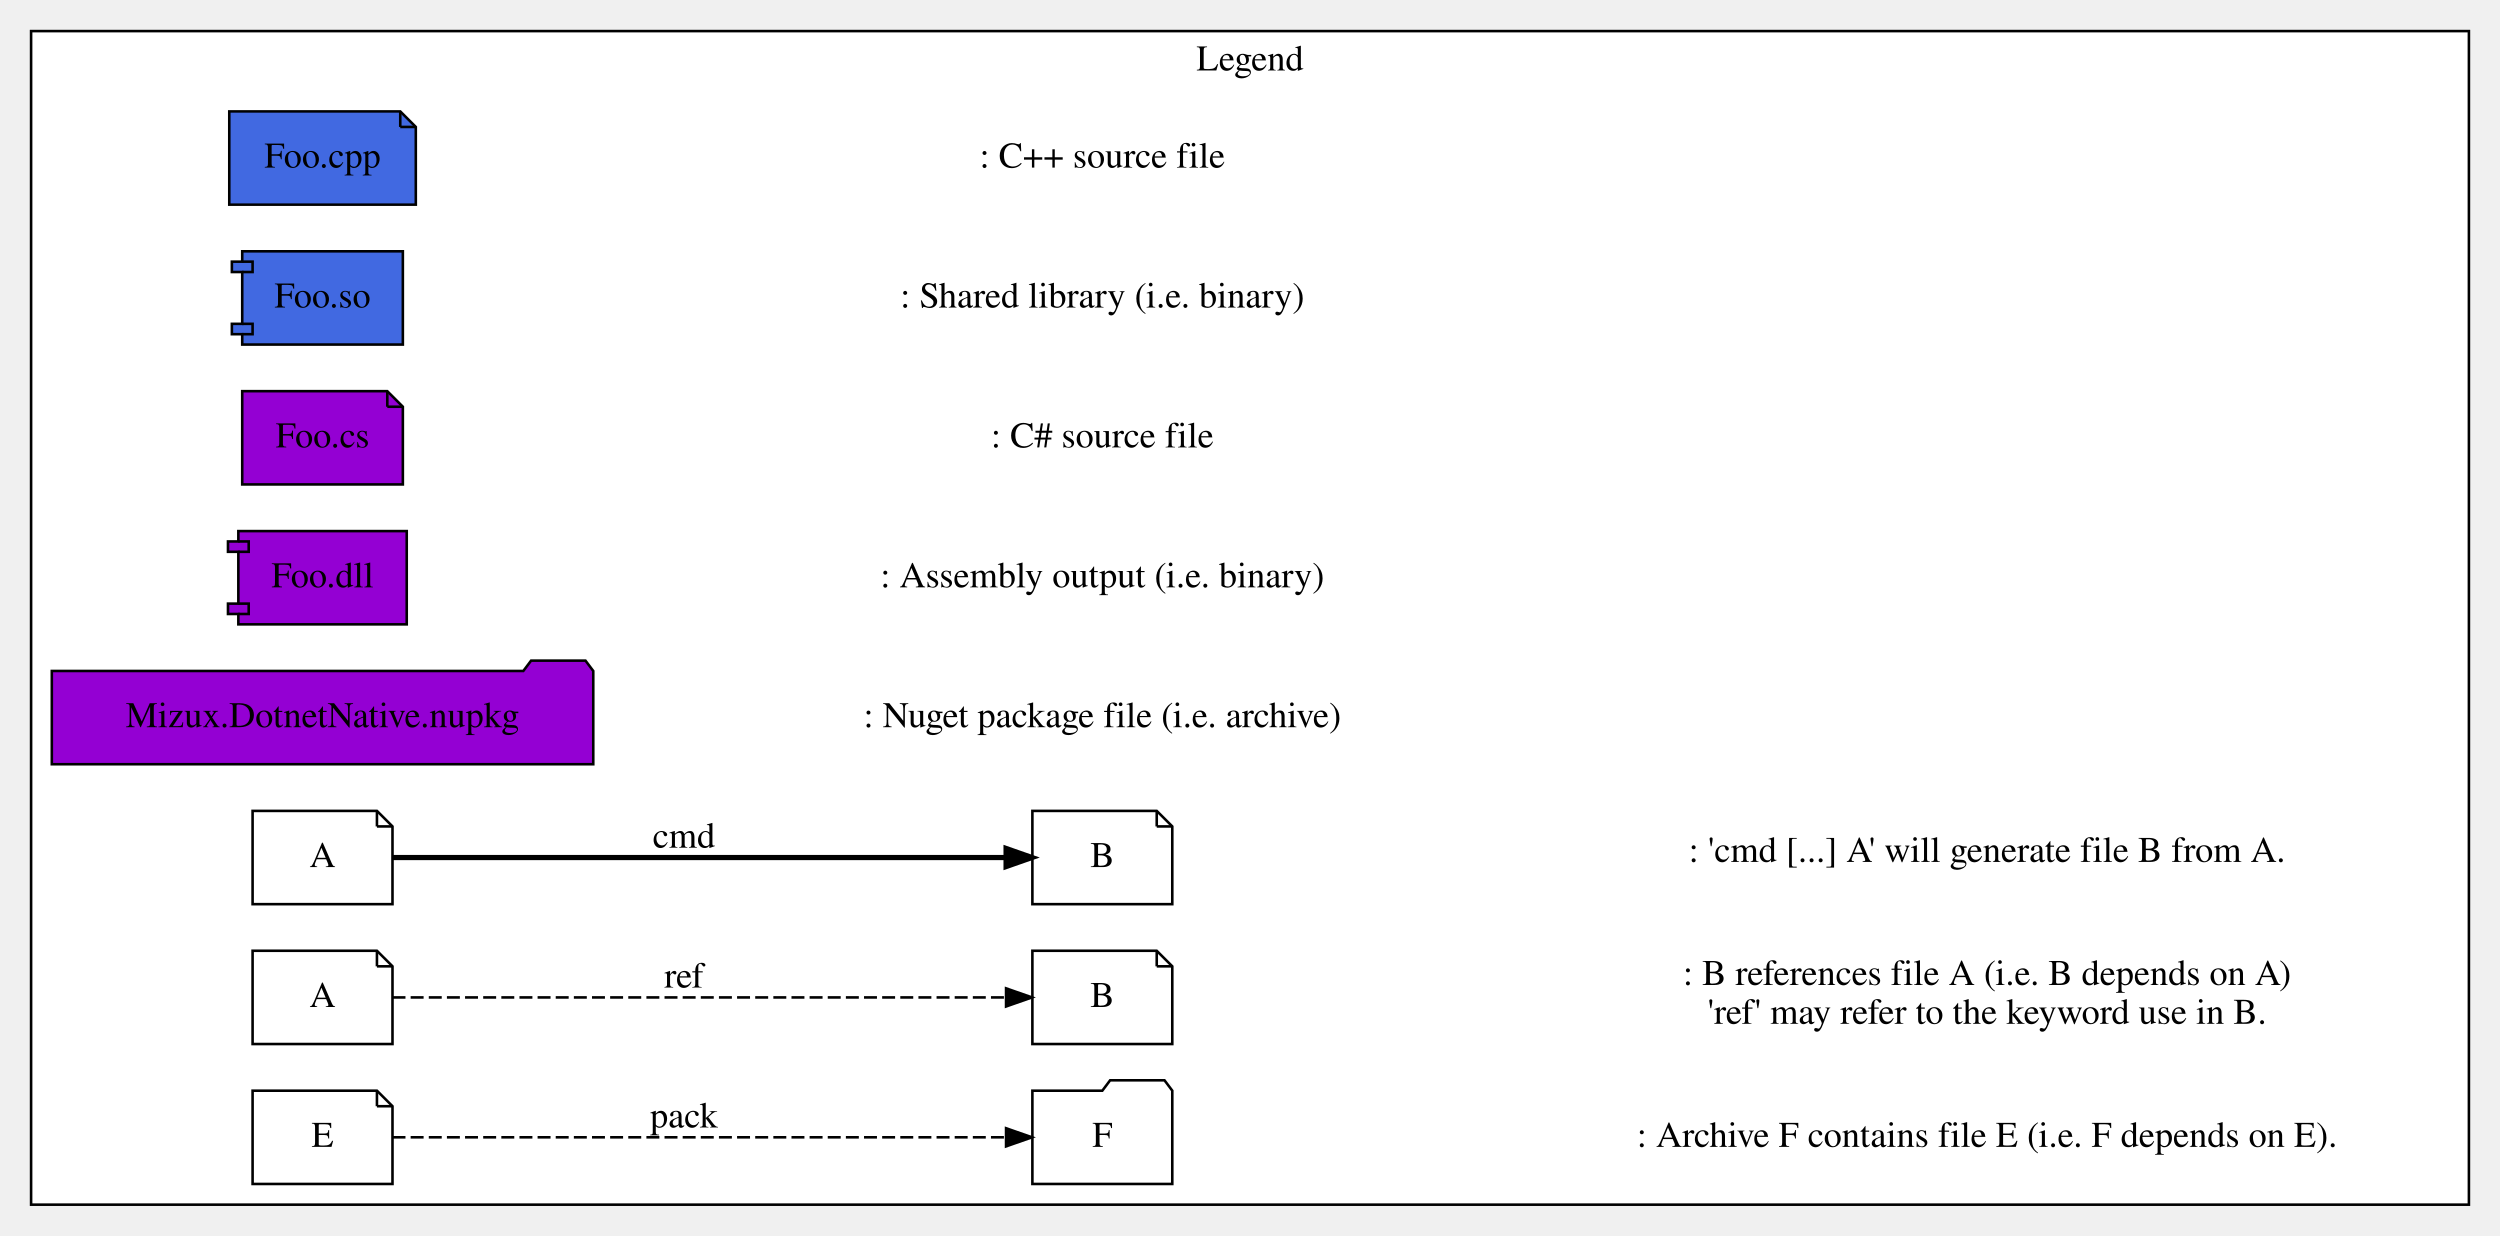
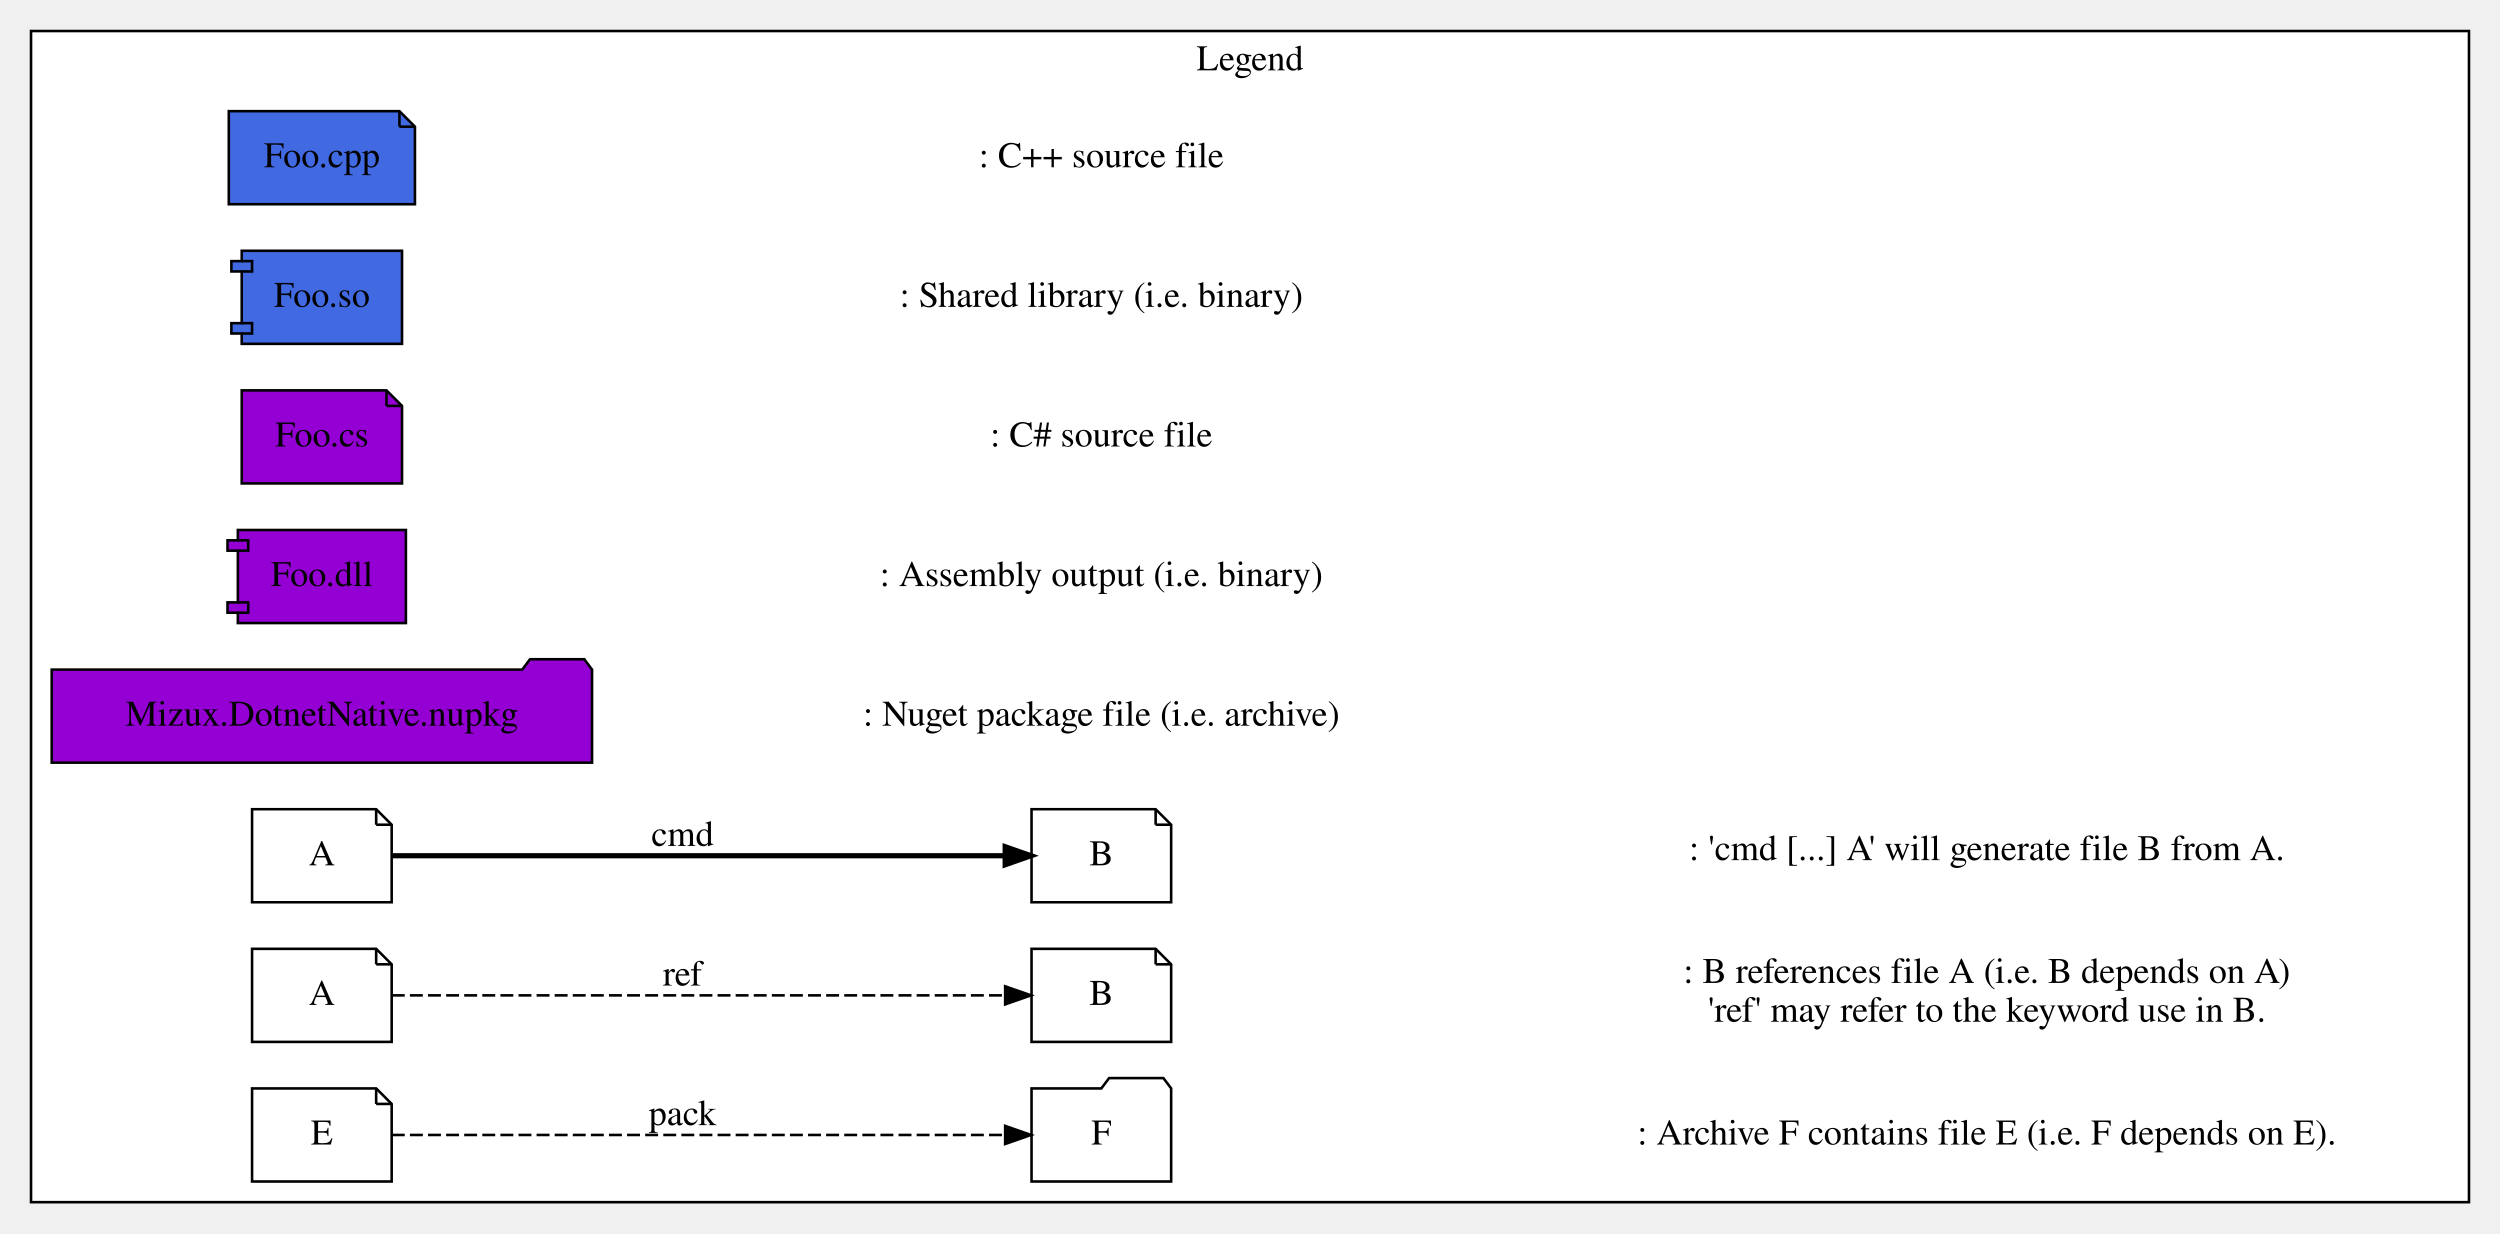
- <svg xmlns="http://www.w3.org/2000/svg" width="965pt" height="477pt" viewBox="0.00 0.00 965.00 477.00">
+ <svg xmlns="http://www.w3.org/2000/svg" width="967pt" height="477pt" viewBox="0.00 0.00 967.00 477.00">
  <g id="graph0" class="graph" transform="scale(1 1) rotate(0) translate(4 473)">
-     <polygon fill="transparent" stroke="transparent" points="-4,4 -4,-473 961,-473 961,4 -4,4" />
+     <polygon fill="transparent" stroke="transparent" points="-4,4 -4,-473 963,-473 963,4 -4,4" />
    <g id="clust1" class="cluster">
-       <polygon fill="white" stroke="black" points="8,-8 8,-461 949,-461 949,-8 8,-8" />
-       <text text-anchor="middle" x="478.5" y="-445.8" font-family="Times,serif" font-size="14.00">Legend</text>
+       <polygon fill="white" stroke="black" points="8,-8 8,-461 951,-461 951,-8 8,-8" />
+       <text text-anchor="middle" x="479.5" y="-445.8" font-family="Times,serif" font-size="14.00">Legend</text>
    </g>
    <g id="node1" class="node">
      <polygon fill="royalblue" stroke="black" points="150.5,-430 84.5,-430 84.5,-394 156.5,-394 156.5,-424 150.5,-430" />
      <polyline fill="none" stroke="black" points="150.5,-430 150.5,-424 " />
      <polyline fill="none" stroke="black" points="156.5,-424 150.5,-424 " />
      <text text-anchor="middle" x="120.5" y="-408.3" font-family="Times,serif" font-size="14.00">Foo.cpp</text>
    </g>
    <g id="node2" class="node">
-       <polygon fill="transparent" stroke="transparent" points="490.5,-430 352.5,-430 352.5,-394 490.5,-394 490.5,-430" />
-       <text text-anchor="middle" x="421.5" y="-408.3" font-family="Times,serif" font-size="14.00">: C++ source file</text>
+       <polygon fill="transparent" stroke="transparent" points="491.5,-430 352.5,-430 352.5,-394 491.5,-394 491.5,-430" />
+       <text text-anchor="middle" x="422" y="-408.3" font-family="Times,serif" font-size="14.00">: C++ source file</text>
    </g>
    <g id="edge1" class="edge">
</g>
    <g id="node3" class="node">
      <polygon fill="royalblue" stroke="black" points="151.5,-376 89.5,-376 89.5,-372 85.5,-372 85.5,-368 89.5,-368 89.5,-348 85.5,-348 85.5,-344 89.5,-344 89.5,-340 151.5,-340 151.5,-376" />
      <polyline fill="none" stroke="black" points="89.5,-372 93.5,-372 93.5,-368 89.5,-368 " />
      <polyline fill="none" stroke="black" points="89.5,-348 93.5,-348 93.5,-344 89.5,-344 " />
      <text text-anchor="middle" x="120.5" y="-354.3" font-family="Times,serif" font-size="14.00">Foo.so</text>
    </g>
    <g id="node4" class="node">
-       <polygon fill="transparent" stroke="transparent" points="529.5,-376 313.5,-376 313.5,-340 529.5,-340 529.5,-376" />
-       <text text-anchor="middle" x="421.5" y="-354.3" font-family="Times,serif" font-size="14.00">: Shared library (i.e. binary)</text>
+       <polygon fill="transparent" stroke="transparent" points="530,-376 314,-376 314,-340 530,-340 530,-376" />
+       <text text-anchor="middle" x="422" y="-354.3" font-family="Times,serif" font-size="14.00">: Shared library (i.e. binary)</text>
    </g>
    <g id="edge2" class="edge">
</g>
    <g id="node5" class="node">
      <polygon fill="darkviolet" stroke="black" points="145.5,-322 89.5,-322 89.5,-286 151.5,-286 151.5,-316 145.5,-322" />
      <polyline fill="none" stroke="black" points="145.5,-322 145.5,-316 " />
      <polyline fill="none" stroke="black" points="151.5,-316 145.5,-316 " />
      <text text-anchor="middle" x="120.5" y="-300.3" font-family="Times,serif" font-size="14.00">Foo.cs</text>
    </g>
    <g id="node6" class="node">
-       <polygon fill="transparent" stroke="transparent" points="484.5,-322 358.5,-322 358.5,-286 484.5,-286 484.5,-322" />
-       <text text-anchor="middle" x="421.5" y="-300.3" font-family="Times,serif" font-size="14.00">: C# source file</text>
+       <polygon fill="transparent" stroke="transparent" points="485.5,-322 358.5,-322 358.5,-286 485.5,-286 485.5,-322" />
+       <text text-anchor="middle" x="422" y="-300.3" font-family="Times,serif" font-size="14.00">: C# source file</text>
    </g>
    <g id="edge3" class="edge">
</g>
    <g id="node7" class="node">
      <polygon fill="darkviolet" stroke="black" points="153,-268 88,-268 88,-264 84,-264 84,-260 88,-260 88,-240 84,-240 84,-236 88,-236 88,-232 153,-232 153,-268" />
      <polyline fill="none" stroke="black" points="88,-264 92,-264 92,-260 88,-260 " />
      <polyline fill="none" stroke="black" points="88,-240 92,-240 92,-236 88,-236 " />
      <text text-anchor="middle" x="120.5" y="-246.3" font-family="Times,serif" font-size="14.00">Foo.dll</text>
    </g>
    <g id="node8" class="node">
-       <polygon fill="transparent" stroke="transparent" points="538,-268 305,-268 305,-232 538,-232 538,-268" />
-       <text text-anchor="middle" x="421.5" y="-246.3" font-family="Times,serif" font-size="14.00">: Assembly output (i.e. binary)</text>
+       <polygon fill="transparent" stroke="transparent" points="538.5,-268 305.5,-268 305.5,-232 538.5,-232 538.5,-268" />
+       <text text-anchor="middle" x="422" y="-246.3" font-family="Times,serif" font-size="14.00">: Assembly output (i.e. binary)</text>
    </g>
    <g id="edge4" class="edge">
</g>
    <g id="node9" class="node">
      <polygon fill="darkviolet" stroke="black" points="225,-214 222,-218 201,-218 198,-214 16,-214 16,-178 225,-178 225,-214" />
      <text text-anchor="middle" x="120.5" y="-192.3" font-family="Times,serif" font-size="14.00">Mizux.DotnetNative.nupkg</text>
    </g>
    <g id="node10" class="node">
-       <polygon fill="transparent" stroke="transparent" points="548,-214 295,-214 295,-178 548,-178 548,-214" />
-       <text text-anchor="middle" x="421.5" y="-192.3" font-family="Times,serif" font-size="14.00">: Nuget package file (i.e. archive)</text>
+       <polygon fill="transparent" stroke="transparent" points="549,-214 295,-214 295,-178 549,-178 549,-214" />
+       <text text-anchor="middle" x="422" y="-192.3" font-family="Times,serif" font-size="14.00">: Nuget package file (i.e. archive)</text>
    </g>
    <g id="edge5" class="edge">
</g>
    <g id="node11" class="node">
      <polygon fill="white" stroke="black" points="141.5,-160 93.5,-160 93.5,-124 147.5,-124 147.5,-154 141.5,-160" />
      <polyline fill="none" stroke="black" points="141.5,-160 141.5,-154 " />
      <polyline fill="none" stroke="black" points="147.5,-154 141.5,-154 " />
      <text text-anchor="middle" x="120.5" y="-138.3" font-family="Times,serif" font-size="14.00">A</text>
    </g>
    <g id="node12" class="node">
-       <polygon fill="white" stroke="black" points="442.5,-160 394.5,-160 394.5,-124 448.5,-124 448.5,-154 442.5,-160" />
-       <polyline fill="none" stroke="black" points="442.5,-160 442.5,-154 " />
-       <polyline fill="none" stroke="black" points="448.5,-154 442.5,-154 " />
-       <text text-anchor="middle" x="421.5" y="-138.3" font-family="Times,serif" font-size="14.00">B</text>
+       <polygon fill="white" stroke="black" points="443,-160 395,-160 395,-124 449,-124 449,-154 443,-160" />
+       <polyline fill="none" stroke="black" points="443,-160 443,-154 " />
+       <polyline fill="none" stroke="black" points="449,-154 443,-154 " />
+       <text text-anchor="middle" x="422" y="-138.3" font-family="Times,serif" font-size="14.00">B</text>
    </g>
    <g id="edge6" class="edge">
-       <path fill="none" stroke="black" stroke-width="2" d="M147.51,-142C200.86,-142 322.76,-142 383.99,-142" />
-       <polygon fill="black" stroke="black" stroke-width="2" points="384.34,-145.5 394.34,-142 384.34,-138.5 384.34,-145.5" />
+       <path fill="none" stroke="black" stroke-width="2" d="M147.55,-142C200.99,-142 323.1,-142 384.43,-142" />
+       <polygon fill="black" stroke="black" stroke-width="2" points="384.79,-145.5 394.79,-142 384.79,-138.5 384.79,-145.5" />
      <text text-anchor="middle" x="260" y="-145.8" font-family="Times,serif" font-size="14.00">cmd</text>
    </g>
    <g id="node13" class="node">
-       <polygon fill="transparent" stroke="transparent" points="914,-162 612,-162 612,-126 914,-126 914,-162" />
-       <text text-anchor="middle" x="763" y="-140.3" font-family="Times,serif" font-size="14.00">: 'cmd [...] A' will generate file B from A.</text>
+       <polygon fill="transparent" stroke="transparent" points="916,-162 613,-162 613,-126 916,-126 916,-162" />
+       <text text-anchor="middle" x="764.5" y="-140.3" font-family="Times,serif" font-size="14.00">: 'cmd [...] A' will generate file B from A.</text>
    </g>
    <g id="edge7" class="edge">
</g>
    <g id="node14" class="node">
      <polygon fill="white" stroke="black" points="141.5,-106 93.5,-106 93.5,-70 147.5,-70 147.5,-100 141.5,-106" />
      <polyline fill="none" stroke="black" points="141.5,-106 141.5,-100 " />
      <polyline fill="none" stroke="black" points="147.5,-100 141.5,-100 " />
      <text text-anchor="middle" x="120.5" y="-84.3" font-family="Times,serif" font-size="14.00">A</text>
    </g>
    <g id="node15" class="node">
-       <polygon fill="white" stroke="black" points="442.5,-106 394.5,-106 394.5,-70 448.5,-70 448.5,-100 442.5,-106" />
-       <polyline fill="none" stroke="black" points="442.5,-106 442.5,-100 " />
-       <polyline fill="none" stroke="black" points="448.5,-100 442.5,-100 " />
-       <text text-anchor="middle" x="421.5" y="-84.3" font-family="Times,serif" font-size="14.00">B</text>
+       <polygon fill="white" stroke="black" points="443,-106 395,-106 395,-70 449,-70 449,-100 443,-106" />
+       <polyline fill="none" stroke="black" points="443,-106 443,-100 " />
+       <polyline fill="none" stroke="black" points="449,-100 443,-100 " />
+       <text text-anchor="middle" x="422" y="-84.3" font-family="Times,serif" font-size="14.00">B</text>
    </g>
    <g id="edge8" class="edge">
-       <path fill="none" stroke="black" stroke-dasharray="5,2" d="M147.51,-88C200.86,-88 322.76,-88 383.99,-88" />
-       <polygon fill="black" stroke="black" points="384.34,-91.5 394.34,-88 384.34,-84.5 384.34,-91.5" />
+       <path fill="none" stroke="black" stroke-dasharray="5,2" d="M147.55,-88C200.99,-88 323.1,-88 384.43,-88" />
+       <polygon fill="black" stroke="black" points="384.79,-91.5 394.79,-88 384.79,-84.5 384.79,-91.5" />
      <text text-anchor="middle" x="260" y="-91.8" font-family="Times,serif" font-size="14.00">ref</text>
    </g>
    <g id="node16" class="node">
-       <polygon fill="transparent" stroke="transparent" points="917.5,-108 608.5,-108 608.5,-70 917.5,-70 917.5,-108" />
-       <text text-anchor="middle" x="763" y="-92.8" font-family="Times,serif" font-size="14.00">: B references file A (i.e. B depends on A)</text>
-       <text text-anchor="middle" x="763" y="-77.8" font-family="Times,serif" font-size="14.00">'ref' may refer to the keyword use in B.</text>
+       <polygon fill="transparent" stroke="transparent" points="919.5,-108 609.5,-108 609.5,-70 919.5,-70 919.5,-108" />
+       <text text-anchor="middle" x="764.5" y="-92.8" font-family="Times,serif" font-size="14.00">: B references file A (i.e. B depends on A)</text>
+       <text text-anchor="middle" x="764.5" y="-77.8" font-family="Times,serif" font-size="14.00">'ref' may refer to the keyword use in B.</text>
    </g>
    <g id="edge9" class="edge">
</g>
    <g id="node17" class="node">
      <polygon fill="white" stroke="black" points="141.5,-52 93.5,-52 93.5,-16 147.5,-16 147.5,-46 141.5,-52" />
      <polyline fill="none" stroke="black" points="141.5,-52 141.5,-46 " />
      <polyline fill="none" stroke="black" points="147.5,-46 141.5,-46 " />
      <text text-anchor="middle" x="120.5" y="-30.3" font-family="Times,serif" font-size="14.00">E</text>
    </g>
    <g id="node18" class="node">
-       <polygon fill="white" stroke="black" points="448.5,-52 445.5,-56 424.5,-56 421.5,-52 394.5,-52 394.5,-16 448.5,-16 448.5,-52" />
-       <text text-anchor="middle" x="421.5" y="-30.3" font-family="Times,serif" font-size="14.00">F</text>
+       <polygon fill="white" stroke="black" points="449,-52 446,-56 425,-56 422,-52 395,-52 395,-16 449,-16 449,-52" />
+       <text text-anchor="middle" x="422" y="-30.3" font-family="Times,serif" font-size="14.00">F</text>
    </g>
    <g id="edge10" class="edge">
-       <path fill="none" stroke="black" stroke-dasharray="5,2" d="M147.51,-34C200.86,-34 322.76,-34 383.99,-34" />
-       <polygon fill="black" stroke="black" points="384.34,-37.5 394.34,-34 384.34,-30.5 384.34,-37.5" />
+       <path fill="none" stroke="black" stroke-dasharray="5,2" d="M147.55,-34C200.99,-34 323.1,-34 384.43,-34" />
+       <polygon fill="black" stroke="black" points="384.79,-37.5 394.79,-34 384.79,-30.5 384.79,-37.5" />
      <text text-anchor="middle" x="260" y="-37.8" font-family="Times,serif" font-size="14.00">pack</text>
    </g>
    <g id="node19" class="node">
-       <polygon fill="transparent" stroke="transparent" points="941,-52 585,-52 585,-16 941,-16 941,-52" />
-       <text text-anchor="middle" x="763" y="-30.3" font-family="Times,serif" font-size="14.00">: Archive F contains file E (i.e. F depends on E).</text>
+       <polygon fill="transparent" stroke="transparent" points="943,-52 586,-52 586,-16 943,-16 943,-52" />
+       <text text-anchor="middle" x="764.5" y="-30.3" font-family="Times,serif" font-size="14.00">: Archive F contains file E (i.e. F depends on E).</text>
    </g>
    <g id="edge11" class="edge">
</g>
  </g>
</svg>
